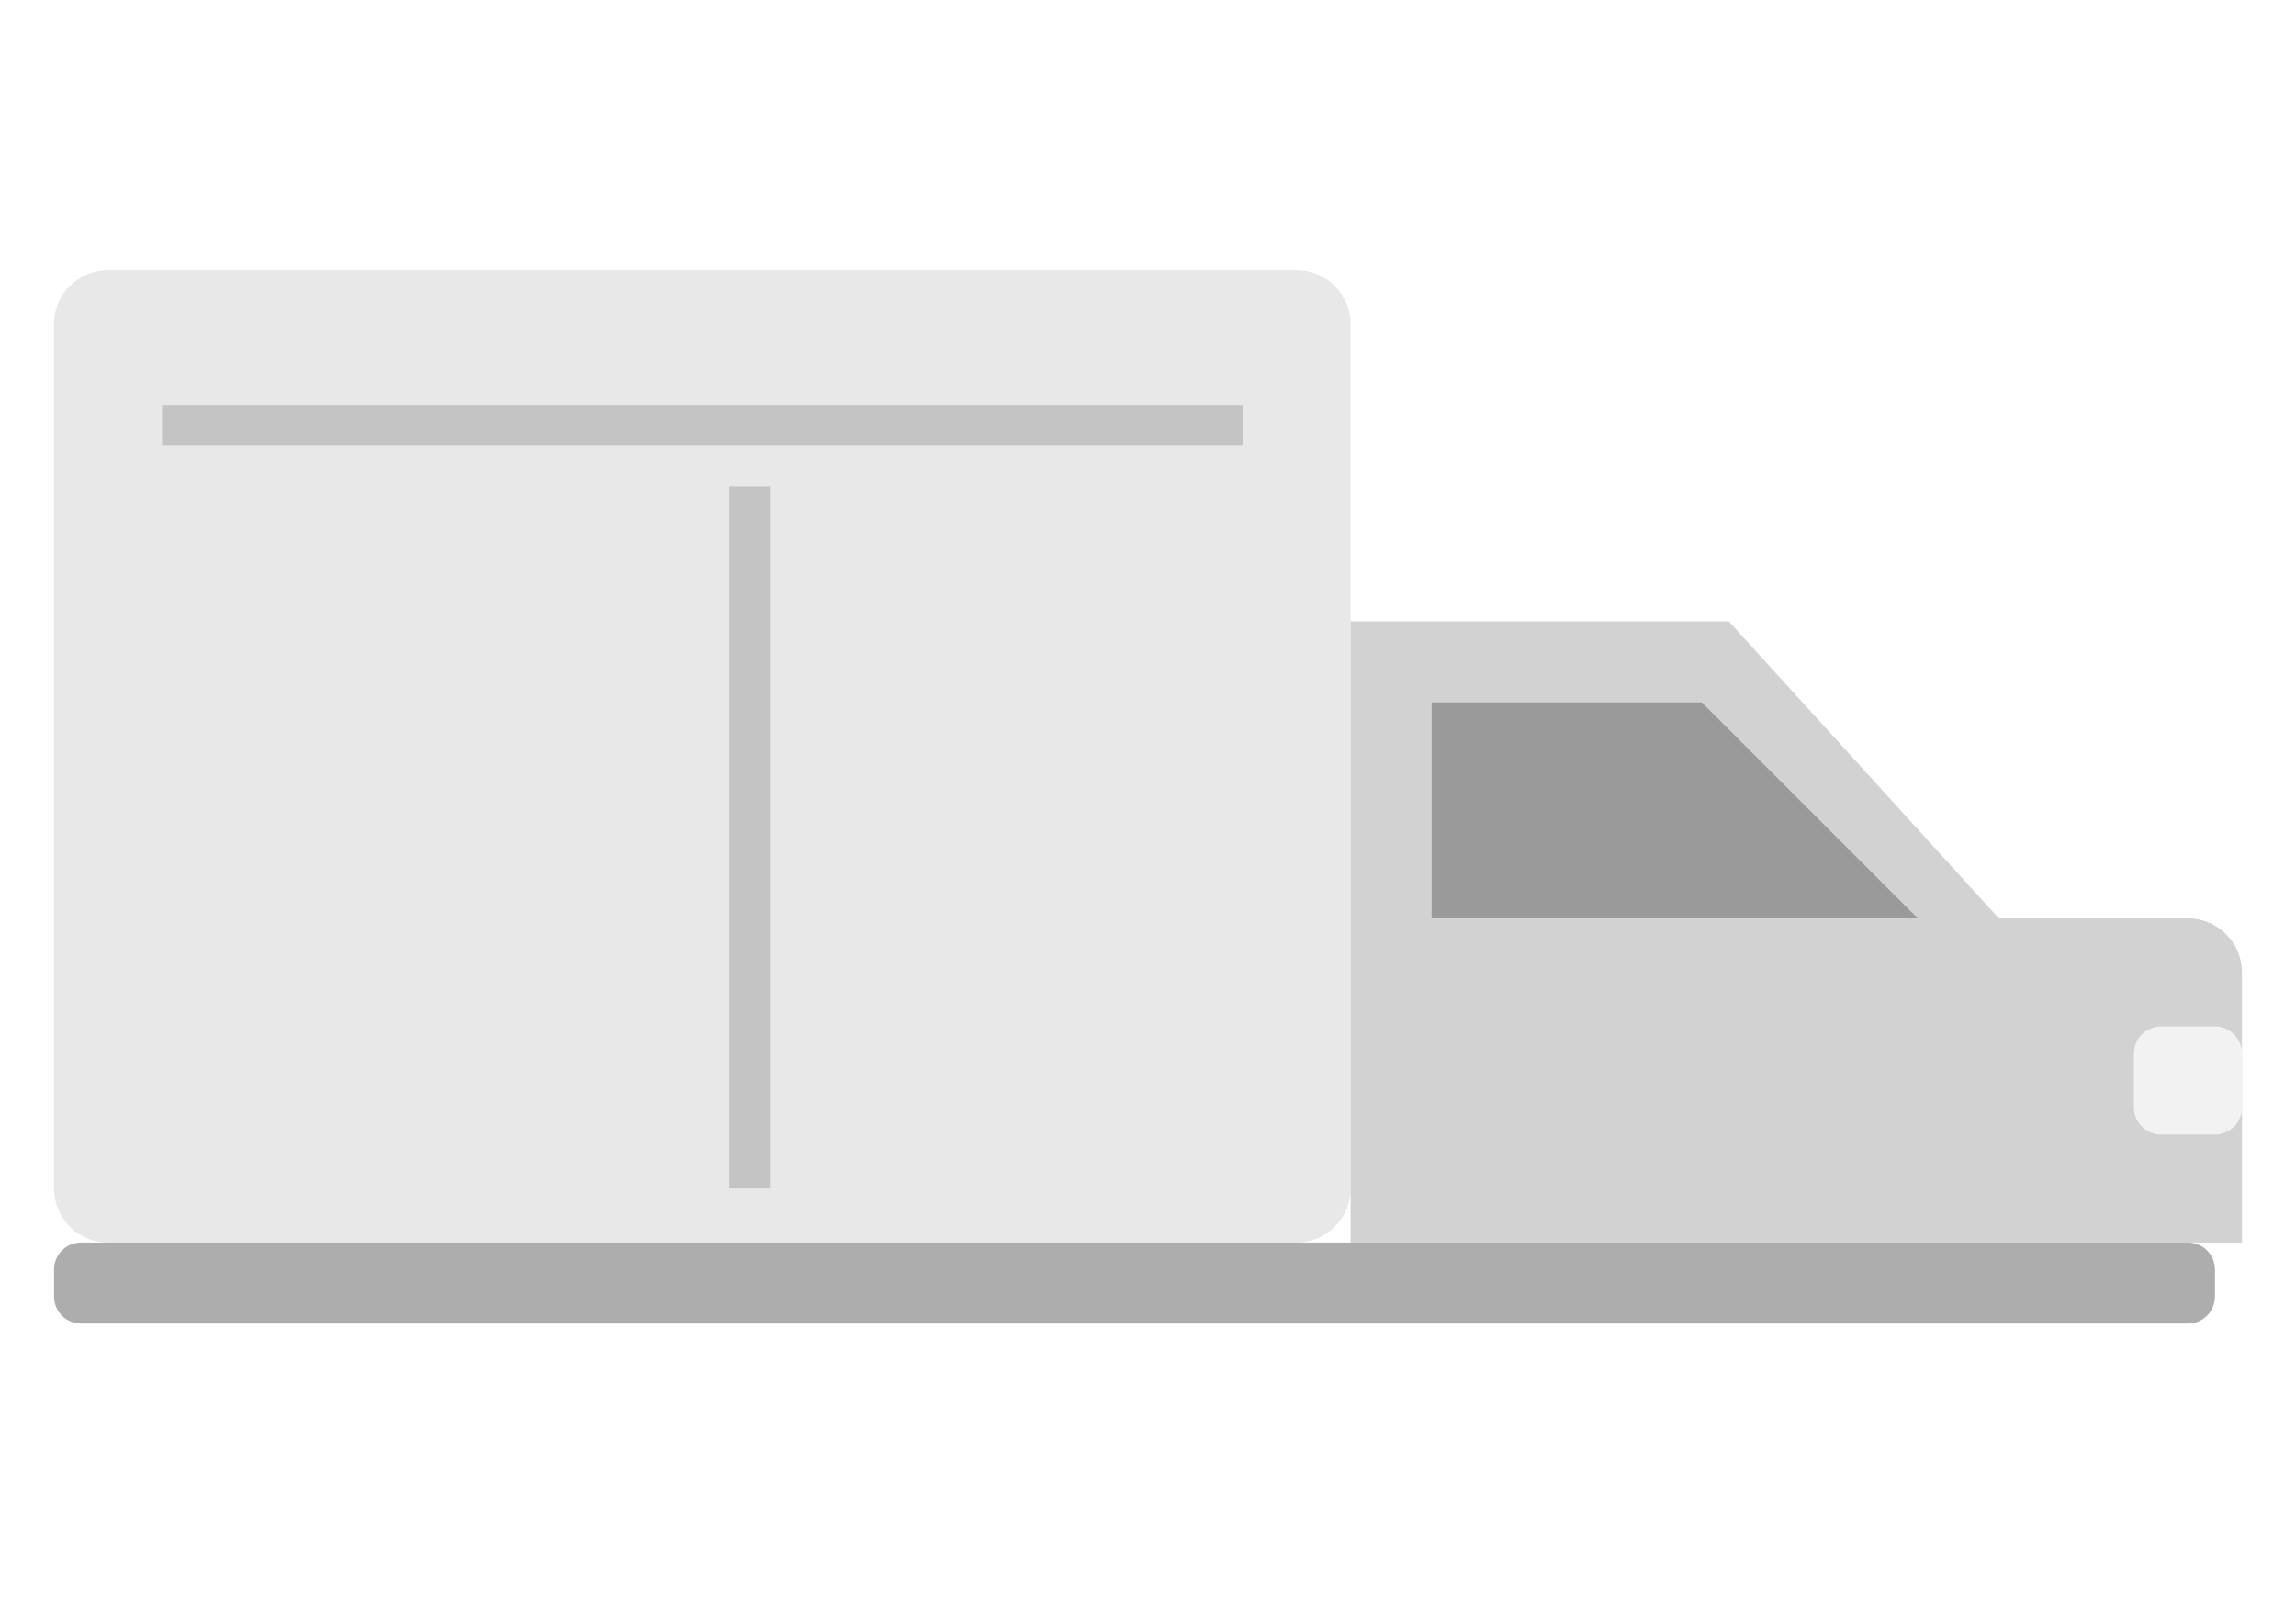
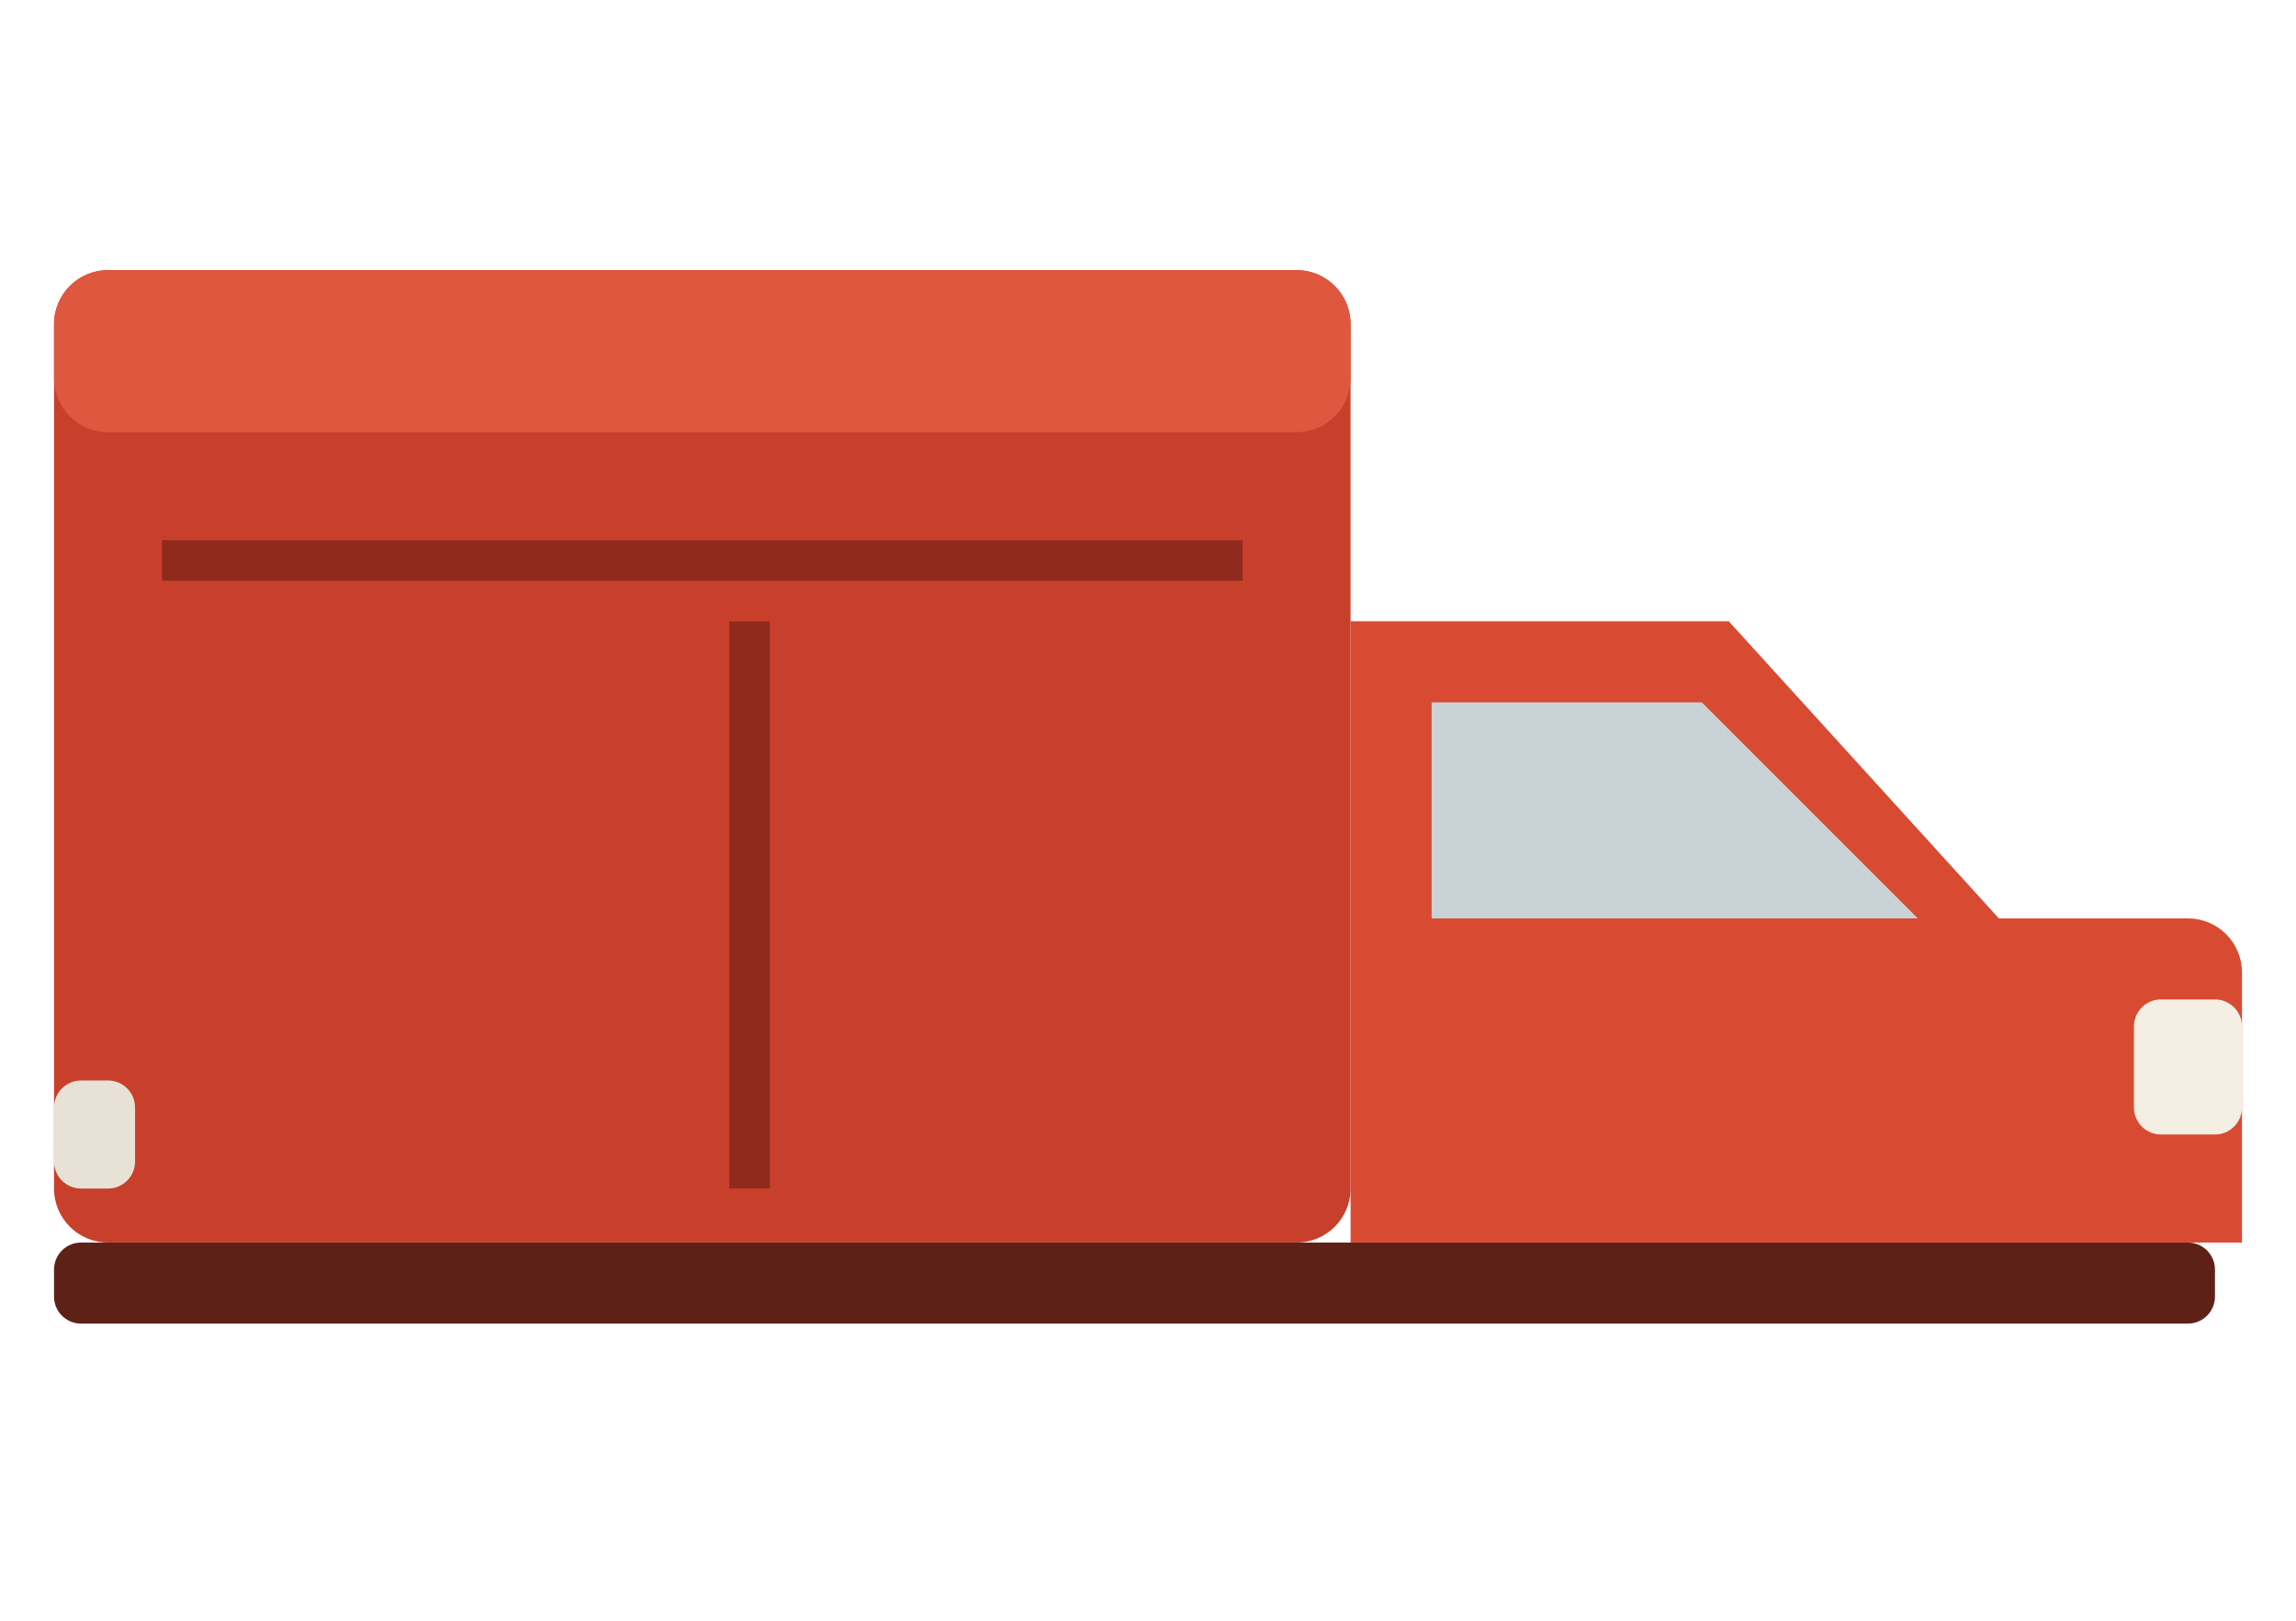
<svg xmlns="http://www.w3.org/2000/svg" width="85" height="60" viewBox="0 0 85 60" role="img" aria-label="Delivery truck">
-   <rect x="2" y="10" width="48" height="36" rx="2" fill="#e8e8e8" />
-   <rect x="6" y="15" width="40" height="1.5" fill="#c4c4c4" />
-   <rect x="27" y="18" width="1.5" height="26" fill="#c4c4c4" />
-   <path d="M50 23 h14 l10 11 h7 a2 2 0 0 1 2 2 v10 H50 Z" fill="#d2d2d2" />
-   <path d="M53 26 h10 l8 8 H53 Z" fill="#9a9a9a" />
-   <rect x="2" y="46" width="80" height="3" rx="1" fill="#adadad" />
-   <rect x="79" y="38" width="4" height="4" rx="1" fill="#f2f2f2" />
+   <rect x="2" y="10" width="48" height="36" rx="2" fill="#c8402c" />
+   <rect x="2" y="10" width="48" height="6" rx="2" fill="#e0573f" />
+   <rect x="6" y="20" width="40" height="1.5" fill="#8f2a1c" />
+   <rect x="27" y="23" width="1.5" height="21" fill="#8f2a1c" />
+   <path d="M50 23 h14 l10 11 h7 a2 2 0 0 1 2 2 v10 H50 Z" fill="#d94a33" />
+   <path d="M53 26 h10 l8 8 H53 Z" fill="#c9d2d6" />
+   <rect x="2" y="46" width="80" height="3" rx="1" fill="#5e2118" />
+   <rect x="79" y="37" width="4" height="5" rx="1" fill="#f4efe2" />
+   <rect x="2" y="40" width="3" height="4" rx="1" fill="#e8e2d6" />
</svg>
